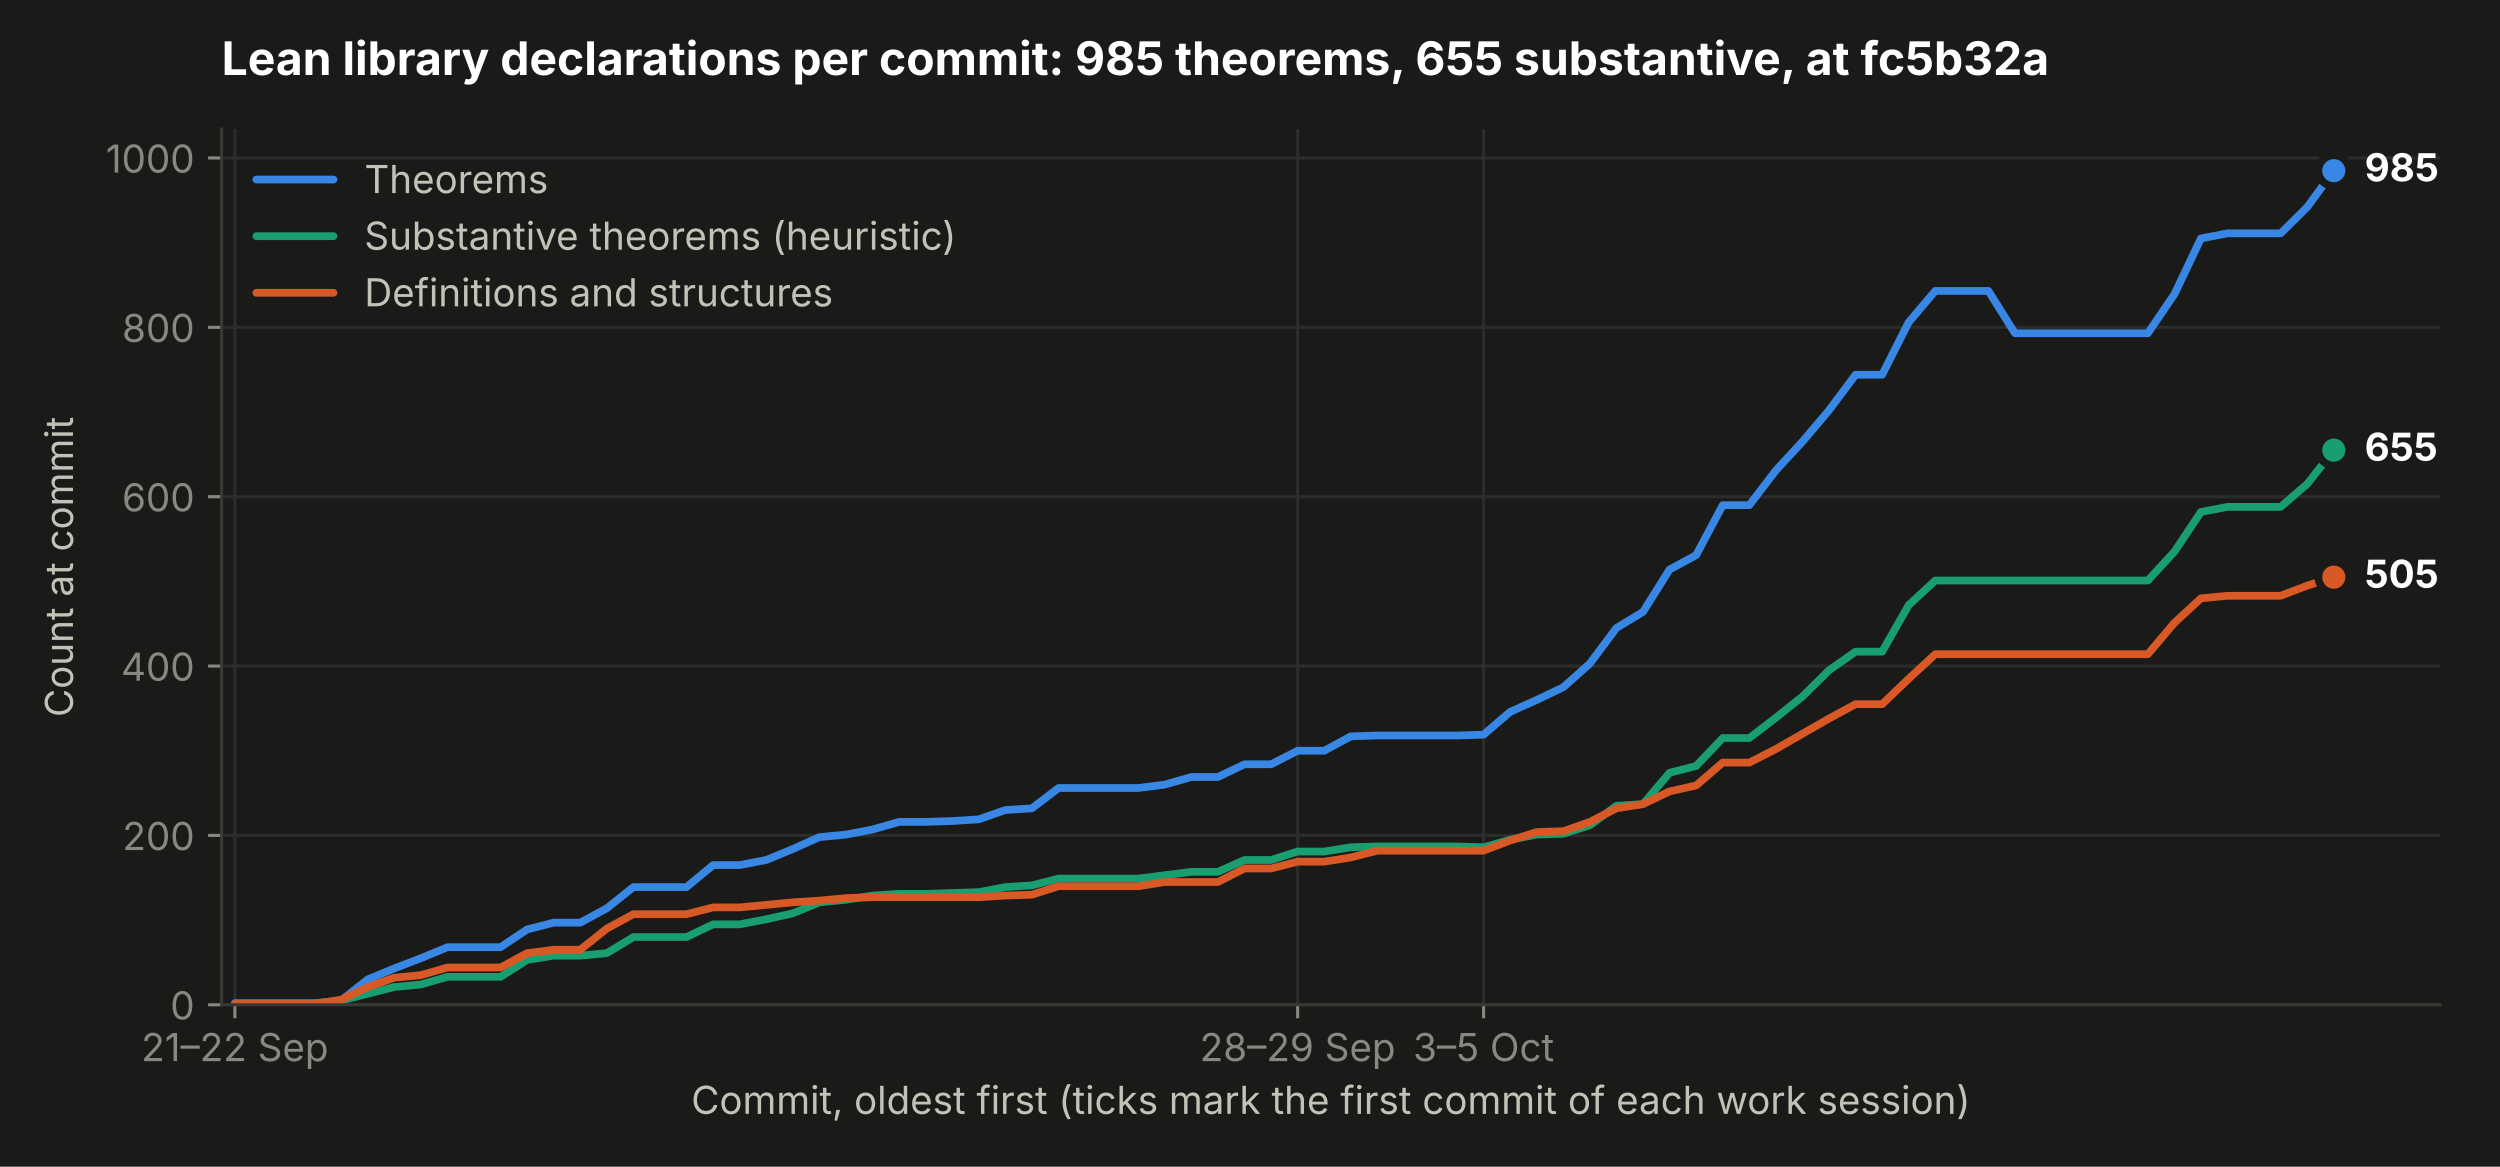
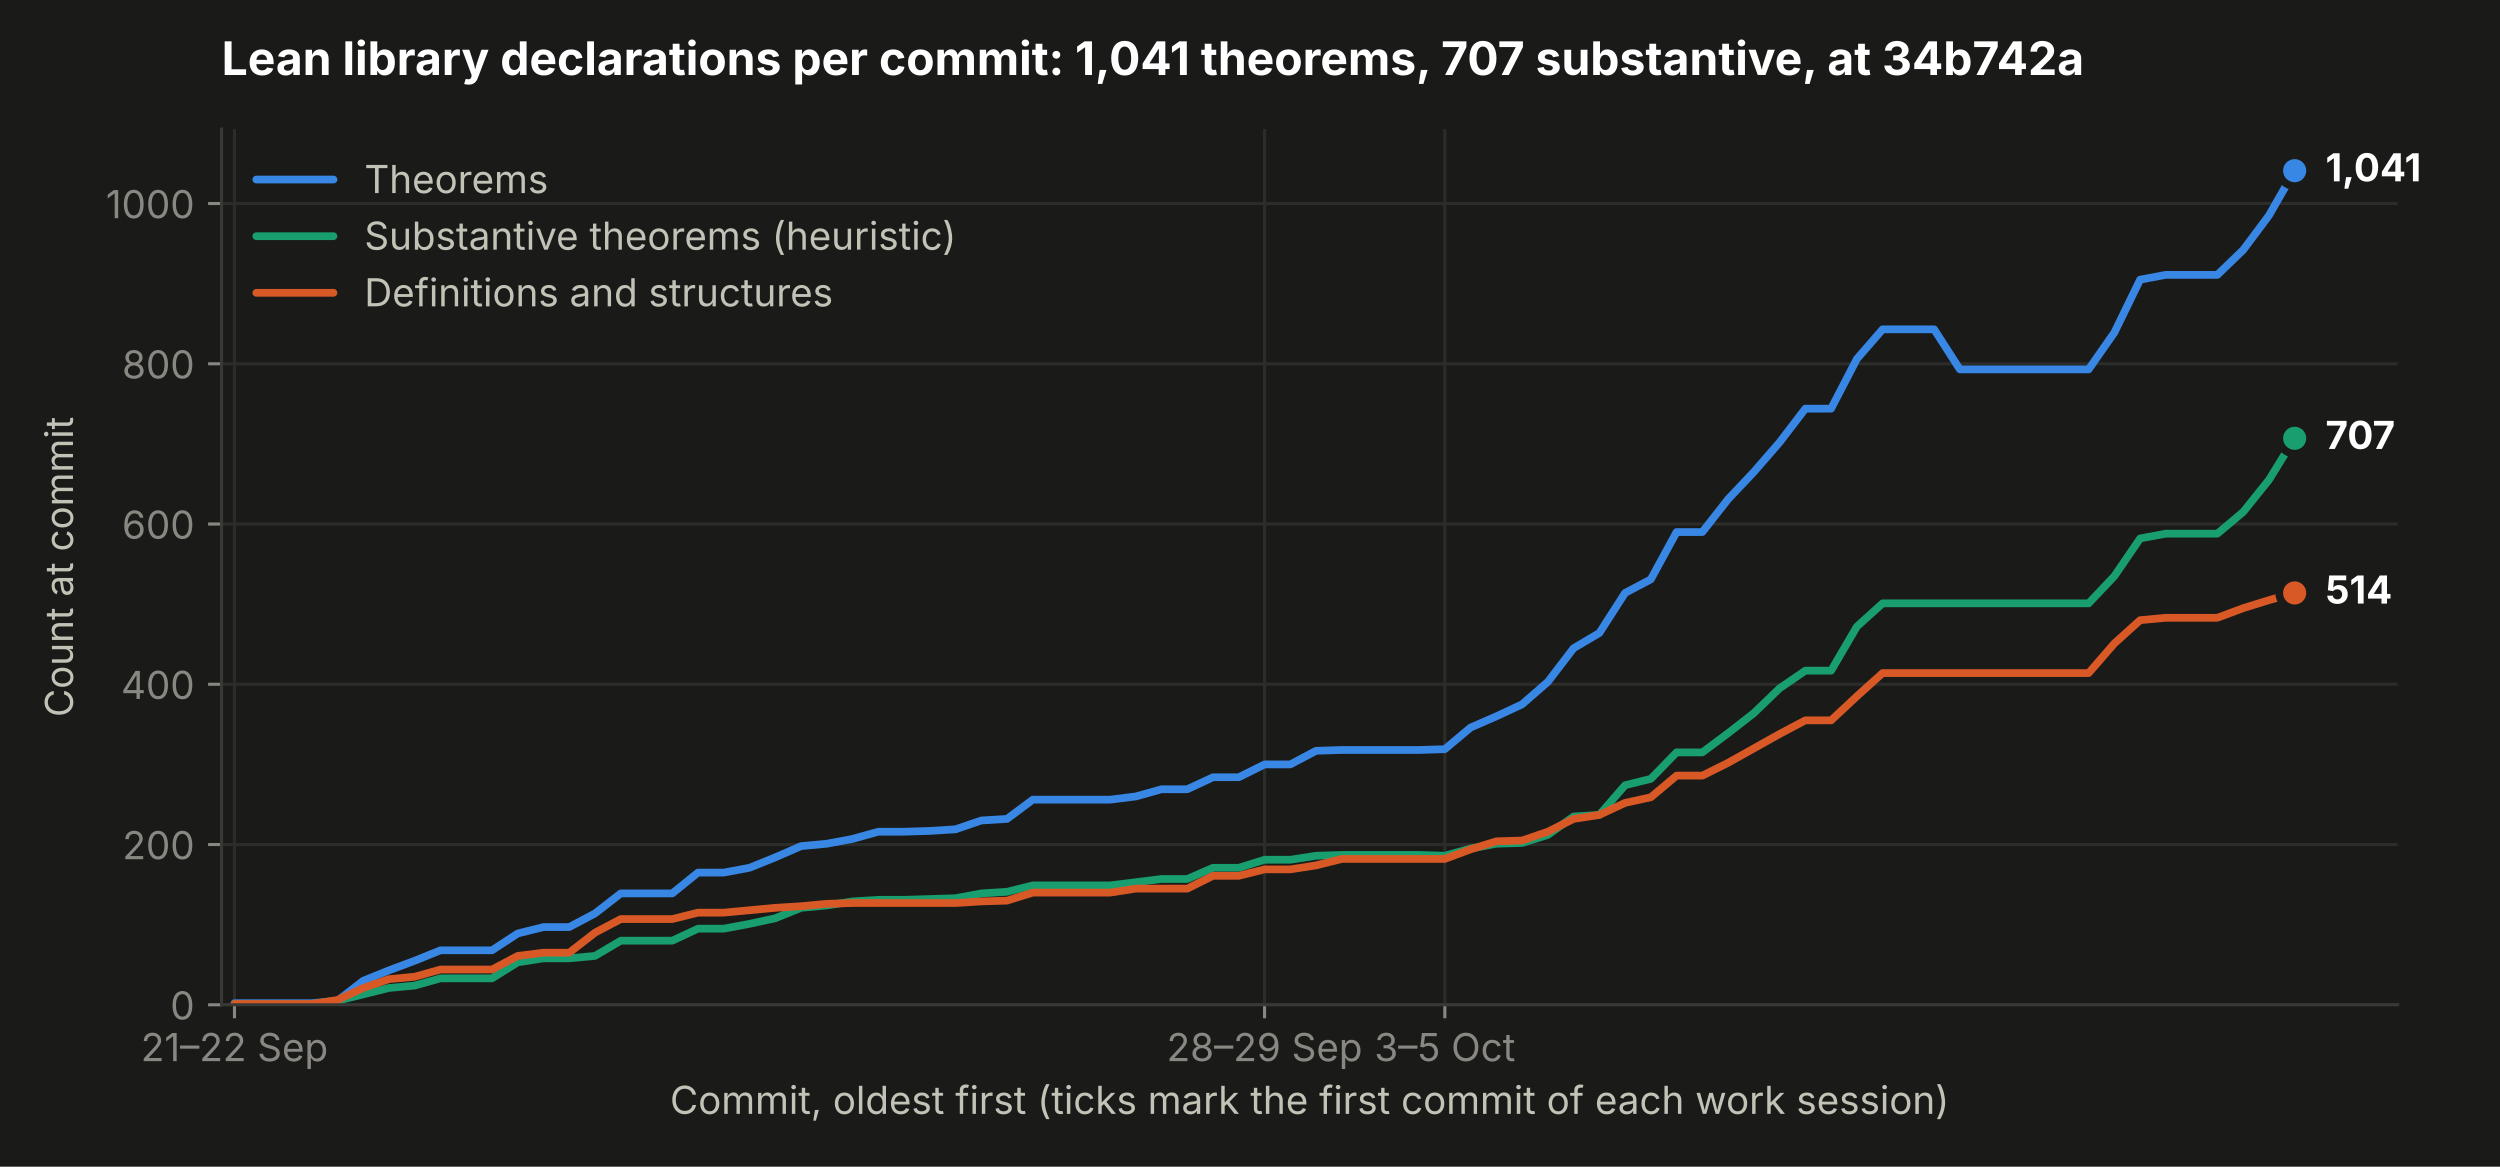
<svg xmlns="http://www.w3.org/2000/svg" xmlns:xlink="http://www.w3.org/1999/xlink" width="648pt" height="302.4pt" viewBox="0 0 648 302.4" version="1.1">
  <defs>
    <style type="text/css">*{stroke-linejoin: round; stroke-linecap: butt}</style>
  </defs>
  <g id="figure_1">
    <g id="patch_1">
      <path d="M 0 302.4 L 648 302.4 L 648 0 L 0 0 z " style="fill: #1a1a19" />
    </g>
    <g id="axes_1">
      <g id="patch_2">
-         <path d="M 57.44 260.44 L 632.467 260.44 L 632.467 33.44 L 57.44 33.44 z " style="fill: #1a1a19" />
+         <path d="M 57.44 260.44 L 621.473 260.44 L 621.473 33.44 L 57.44 33.44 z " style="fill: #1a1a19" />
      </g>
      <g id="matplotlib.axis_1">
        <g id="xtick_1">
          <g id="line2d_1">
-             <path d="M 60.883 260.44 L 60.883 33.44 " clip-path="url(#p49549947aa)" style="fill: none; stroke: #2c2c2a; stroke-width: 0.8; stroke-linecap: square" />
+             <path d="M 60.777 260.44 L 60.777 33.44 " clip-path="url(#p763b50c7d1)" style="fill: none; stroke: #2c2c2a; stroke-width: 0.8; stroke-linecap: square" />
          </g>
          <g id="line2d_2">
            <defs>
              <path id="m02e6627c96" d="M 0 0 L 0 3.5 " style="stroke: #898781; stroke-width: 0.8" />
            </defs>
            <g>
-               <use xlink:href="#m02e6627c96" x="60.883" y="260.44" style="fill: #898781; stroke: #898781; stroke-width: 0.8" />
+               <use xlink:href="#m02e6627c96" x="60.777" y="260.44" style="fill: #898781; stroke: #898781; stroke-width: 0.8" />
            </g>
          </g>
          <g id="text_1">
-             <text style="font-size: 10px; font-family: 'Inter', 'Helvetica Neue', 'Arial', 'DejaVu Sans', sans-serif; text-anchor: middle; fill: #898781" x="60.883" y="275.038" transform="rotate(-0 60.88328 275.0384)">21–22 Sep</text>
+             <text style="font-size: 10px; font-family: 'Inter', 'Helvetica Neue', 'Arial', 'DejaVu Sans', sans-serif; text-anchor: middle; fill: #898781" x="60.777" y="275.038" transform="rotate(-0 60.77747 275.0384)">21–22 Sep</text>
          </g>
        </g>
        <g id="xtick_2">
          <g id="line2d_3">
-             <path d="M 336.346 260.44 L 336.346 33.44 " clip-path="url(#p49549947aa)" style="fill: none; stroke: #2c2c2a; stroke-width: 0.8; stroke-linecap: square" />
+             <path d="M 327.775 260.44 L 327.775 33.44 " clip-path="url(#p763b50c7d1)" style="fill: none; stroke: #2c2c2a; stroke-width: 0.8; stroke-linecap: square" />
          </g>
          <g id="line2d_4">
            <g>
-               <use xlink:href="#m02e6627c96" x="336.346" y="260.44" style="fill: #898781; stroke: #898781; stroke-width: 0.8" />
+               <use xlink:href="#m02e6627c96" x="327.775" y="260.44" style="fill: #898781; stroke: #898781; stroke-width: 0.8" />
            </g>
          </g>
          <g id="text_2">
-             <text style="font-size: 10px; font-family: 'Inter', 'Helvetica Neue', 'Arial', 'DejaVu Sans', sans-serif; text-anchor: middle; fill: #898781" x="336.346" y="275.038" transform="rotate(-0 336.3455 275.0384)">28–29 Sep</text>
+             <text style="font-size: 10px; font-family: 'Inter', 'Helvetica Neue', 'Arial', 'DejaVu Sans', sans-serif; text-anchor: middle; fill: #898781" x="327.775" y="275.038" transform="rotate(-0 327.7752 275.0384)">28–29 Sep</text>
          </g>
        </g>
        <g id="xtick_3">
          <g id="line2d_5">
-             <path d="M 384.551 260.44 L 384.551 33.44 " clip-path="url(#p49549947aa)" style="fill: none; stroke: #2c2c2a; stroke-width: 0.8; stroke-linecap: square" />
+             <path d="M 374.5 260.44 L 374.5 33.44 " clip-path="url(#p763b50c7d1)" style="fill: none; stroke: #2c2c2a; stroke-width: 0.8; stroke-linecap: square" />
          </g>
          <g id="line2d_6">
            <g>
-               <use xlink:href="#m02e6627c96" x="384.551" y="260.44" style="fill: #898781; stroke: #898781; stroke-width: 0.8" />
+               <use xlink:href="#m02e6627c96" x="374.5" y="260.44" style="fill: #898781; stroke: #898781; stroke-width: 0.8" />
            </g>
          </g>
          <g id="text_3">
-             <text style="font-size: 10px; font-family: 'Inter', 'Helvetica Neue', 'Arial', 'DejaVu Sans', sans-serif; text-anchor: middle; fill: #898781" x="384.551" y="275.038" transform="rotate(-0 384.5514 275.0384)">3–5 Oct</text>
+             <text style="font-size: 10px; font-family: 'Inter', 'Helvetica Neue', 'Arial', 'DejaVu Sans', sans-serif; text-anchor: middle; fill: #898781" x="374.5" y="275.038" transform="rotate(-0 374.4998 275.0384)">3–5 Oct</text>
          </g>
        </g>
        <g id="text_4">
-           <text style="font-size: 10px; font-family: 'Inter', 'Helvetica Neue', 'Arial', 'DejaVu Sans', sans-serif; text-anchor: middle; fill: #c3c2b7" x="344.954" y="288.717" transform="rotate(-0 344.9537 288.7166)">Commit, oldest first (ticks mark the first commit of each work session)</text>
+           <text style="font-size: 10px; font-family: 'Inter', 'Helvetica Neue', 'Arial', 'DejaVu Sans', sans-serif; text-anchor: middle; fill: #c3c2b7" x="339.456" y="288.717" transform="rotate(-0 339.4564 288.7166)">Commit, oldest first (ticks mark the first commit of each work session)</text>
        </g>
      </g>
      <g id="matplotlib.axis_2">
        <g id="ytick_1">
          <g id="line2d_7">
-             <path d="M 57.44 260.44 L 632.467 260.44 " clip-path="url(#p49549947aa)" style="fill: none; stroke: #2c2c2a; stroke-width: 0.8; stroke-linecap: square" />
+             <path d="M 57.44 260.44 L 621.473 260.44 " clip-path="url(#p763b50c7d1)" style="fill: none; stroke: #2c2c2a; stroke-width: 0.8; stroke-linecap: square" />
          </g>
          <g id="line2d_8">
            <defs>
              <path id="mba09e6026b" d="M 0 0 L -3.5 0 " style="stroke: #898781; stroke-width: 0.8" />
            </defs>
            <g>
              <use xlink:href="#mba09e6026b" x="57.44" y="260.44" style="fill: #898781; stroke: #898781; stroke-width: 0.8" />
            </g>
          </g>
          <g id="text_5">
            <text style="font-size: 10px; font-family: 'Inter', 'Helvetica Neue', 'Arial', 'DejaVu Sans', sans-serif; text-anchor: end; fill: #898781" x="50.44" y="264.239" transform="rotate(-0 50.44 264.2392)">0</text>
          </g>
        </g>
        <g id="ytick_2">
          <g id="line2d_9">
-             <path d="M 57.44 216.541 L 632.467 216.541 " clip-path="url(#p49549947aa)" style="fill: none; stroke: #2c2c2a; stroke-width: 0.8; stroke-linecap: square" />
+             <path d="M 57.44 218.903 L 621.473 218.903 " clip-path="url(#p763b50c7d1)" style="fill: none; stroke: #2c2c2a; stroke-width: 0.8; stroke-linecap: square" />
          </g>
          <g id="line2d_10">
            <g>
-               <use xlink:href="#mba09e6026b" x="57.44" y="216.541" style="fill: #898781; stroke: #898781; stroke-width: 0.8" />
+               <use xlink:href="#mba09e6026b" x="57.44" y="218.903" style="fill: #898781; stroke: #898781; stroke-width: 0.8" />
            </g>
          </g>
          <g id="text_6">
-             <text style="font-size: 10px; font-family: 'Inter', 'Helvetica Neue', 'Arial', 'DejaVu Sans', sans-serif; text-anchor: end; fill: #898781" x="50.44" y="220.341" transform="rotate(-0 50.44 220.3406)">200</text>
+             <text style="font-size: 10px; font-family: 'Inter', 'Helvetica Neue', 'Arial', 'DejaVu Sans', sans-serif; text-anchor: end; fill: #898781" x="50.44" y="222.702" transform="rotate(-0 50.44 222.7022)">200</text>
          </g>
        </g>
        <g id="ytick_3">
          <g id="line2d_11">
-             <path d="M 57.44 172.643 L 632.467 172.643 " clip-path="url(#p49549947aa)" style="fill: none; stroke: #2c2c2a; stroke-width: 0.8; stroke-linecap: square" />
+             <path d="M 57.44 177.366 L 621.473 177.366 " clip-path="url(#p763b50c7d1)" style="fill: none; stroke: #2c2c2a; stroke-width: 0.8; stroke-linecap: square" />
          </g>
          <g id="line2d_12">
            <g>
-               <use xlink:href="#mba09e6026b" x="57.44" y="172.643" style="fill: #898781; stroke: #898781; stroke-width: 0.8" />
+               <use xlink:href="#mba09e6026b" x="57.44" y="177.366" style="fill: #898781; stroke: #898781; stroke-width: 0.8" />
            </g>
          </g>
          <g id="text_7">
-             <text style="font-size: 10px; font-family: 'Inter', 'Helvetica Neue', 'Arial', 'DejaVu Sans', sans-serif; text-anchor: end; fill: #898781" x="50.44" y="176.442" transform="rotate(-0 50.44 176.4419)">400</text>
+             <text style="font-size: 10px; font-family: 'Inter', 'Helvetica Neue', 'Arial', 'DejaVu Sans', sans-serif; text-anchor: end; fill: #898781" x="50.44" y="181.165" transform="rotate(-0 50.44 181.1651)">400</text>
          </g>
        </g>
        <g id="ytick_4">
          <g id="line2d_13">
-             <path d="M 57.44 128.744 L 632.467 128.744 " clip-path="url(#p49549947aa)" style="fill: none; stroke: #2c2c2a; stroke-width: 0.8; stroke-linecap: square" />
+             <path d="M 57.44 135.829 L 621.473 135.829 " clip-path="url(#p763b50c7d1)" style="fill: none; stroke: #2c2c2a; stroke-width: 0.8; stroke-linecap: square" />
          </g>
          <g id="line2d_14">
            <g>
-               <use xlink:href="#mba09e6026b" x="57.44" y="128.744" style="fill: #898781; stroke: #898781; stroke-width: 0.8" />
+               <use xlink:href="#mba09e6026b" x="57.44" y="135.829" style="fill: #898781; stroke: #898781; stroke-width: 0.8" />
            </g>
          </g>
          <g id="text_8">
-             <text style="font-size: 10px; font-family: 'Inter', 'Helvetica Neue', 'Arial', 'DejaVu Sans', sans-serif; text-anchor: end; fill: #898781" x="50.44" y="132.543" transform="rotate(-0 50.44 132.5432)">600</text>
+             <text style="font-size: 10px; font-family: 'Inter', 'Helvetica Neue', 'Arial', 'DejaVu Sans', sans-serif; text-anchor: end; fill: #898781" x="50.44" y="139.628" transform="rotate(-0 50.44 139.6281)">600</text>
          </g>
        </g>
        <g id="ytick_5">
          <g id="line2d_15">
-             <path d="M 57.44 84.845 L 632.467 84.845 " clip-path="url(#p49549947aa)" style="fill: none; stroke: #2c2c2a; stroke-width: 0.8; stroke-linecap: square" />
+             <path d="M 57.44 94.292 L 621.473 94.292 " clip-path="url(#p763b50c7d1)" style="fill: none; stroke: #2c2c2a; stroke-width: 0.8; stroke-linecap: square" />
          </g>
          <g id="line2d_16">
            <g>
-               <use xlink:href="#mba09e6026b" x="57.44" y="84.845" style="fill: #898781; stroke: #898781; stroke-width: 0.8" />
+               <use xlink:href="#mba09e6026b" x="57.44" y="94.292" style="fill: #898781; stroke: #898781; stroke-width: 0.8" />
            </g>
          </g>
          <g id="text_9">
-             <text style="font-size: 10px; font-family: 'Inter', 'Helvetica Neue', 'Arial', 'DejaVu Sans', sans-serif; text-anchor: end; fill: #898781" x="50.44" y="88.645" transform="rotate(-0 50.44 88.64456)">800</text>
+             <text style="font-size: 10px; font-family: 'Inter', 'Helvetica Neue', 'Arial', 'DejaVu Sans', sans-serif; text-anchor: end; fill: #898781" x="50.44" y="98.091" transform="rotate(-0 50.44 98.091)">800</text>
          </g>
        </g>
        <g id="ytick_6">
          <g id="line2d_17">
-             <path d="M 57.44 40.947 L 632.467 40.947 " clip-path="url(#p49549947aa)" style="fill: none; stroke: #2c2c2a; stroke-width: 0.8; stroke-linecap: square" />
+             <path d="M 57.44 52.755 L 621.473 52.755 " clip-path="url(#p763b50c7d1)" style="fill: none; stroke: #2c2c2a; stroke-width: 0.8; stroke-linecap: square" />
          </g>
          <g id="line2d_18">
            <g>
-               <use xlink:href="#mba09e6026b" x="57.44" y="40.947" style="fill: #898781; stroke: #898781; stroke-width: 0.8" />
+               <use xlink:href="#mba09e6026b" x="57.44" y="52.755" style="fill: #898781; stroke: #898781; stroke-width: 0.8" />
            </g>
          </g>
          <g id="text_10">
-             <text style="font-size: 10px; font-family: 'Inter', 'Helvetica Neue', 'Arial', 'DejaVu Sans', sans-serif; text-anchor: end; fill: #898781" x="50.44" y="44.746" transform="rotate(-0 50.44 44.74589)">1000</text>
+             <text style="font-size: 10px; font-family: 'Inter', 'Helvetica Neue', 'Arial', 'DejaVu Sans', sans-serif; text-anchor: end; fill: #898781" x="50.44" y="56.554" transform="rotate(-0 50.44 56.55395)">1000</text>
          </g>
        </g>
        <g id="text_11">
          <text style="font-size: 10px; font-family: 'Inter', 'Helvetica Neue', 'Arial', 'DejaVu Sans', sans-serif; text-anchor: middle; fill: #c3c2b7" x="18.91" y="146.94" transform="rotate(-90 18.91031 146.94)">Count at commit</text>
        </g>
      </g>
      <g id="line2d_19">
-         <path d="M 60.883 260.001 L 67.77 260.001 L 74.656 260.001 L 81.543 260.001 L 88.43 259.343 L 95.316 253.855 L 102.203 251.002 L 109.089 248.368 L 115.976 245.514 L 122.862 245.514 L 129.749 245.514 L 136.635 240.905 L 143.522 239.149 L 150.409 239.149 L 157.295 235.418 L 164.182 229.93 L 171.068 229.93 L 177.955 229.93 L 184.841 224.224 L 191.728 224.224 L 198.614 222.907 L 205.501 220.053 L 212.388 216.98 L 219.274 216.322 L 226.161 215.005 L 233.047 213.029 L 239.934 213.029 L 246.82 212.81 L 253.707 212.371 L 260.593 209.957 L 267.48 209.518 L 274.367 204.25 L 281.253 204.25 L 288.14 204.25 L 295.026 204.25 L 301.913 203.372 L 308.799 201.396 L 315.686 201.396 L 322.572 198.104 L 329.459 198.104 L 336.346 194.592 L 343.232 194.592 L 350.119 190.861 L 357.005 190.641 L 363.892 190.641 L 370.778 190.641 L 377.665 190.641 L 384.551 190.422 L 391.438 184.495 L 398.325 181.422 L 405.211 178.13 L 412.098 171.984 L 418.984 162.765 L 425.871 158.595 L 432.757 147.62 L 439.644 143.889 L 446.53 130.939 L 453.417 130.939 L 460.304 121.94 L 467.19 114.477 L 474.077 106.356 L 480.963 97.137 L 487.85 97.137 L 494.736 83.528 L 501.623 75.407 L 508.509 75.407 L 515.396 75.407 L 522.283 86.382 L 529.169 86.382 L 536.056 86.382 L 542.942 86.382 L 549.829 86.382 L 556.715 86.382 L 563.602 76.285 L 570.488 61.799 L 577.375 60.482 L 584.262 60.482 L 591.148 60.482 L 598.035 53.677 L 604.921 44.239 " clip-path="url(#p49549947aa)" style="fill: none; stroke: #3987e5; stroke-width: 2; stroke-linecap: round" />
+         <path d="M 60.777 260.025 L 67.452 260.025 L 74.127 260.025 L 80.802 260.025 L 87.477 259.402 L 94.152 254.209 L 100.827 251.51 L 107.502 249.017 L 114.177 246.317 L 120.852 246.317 L 127.527 246.317 L 134.202 241.956 L 140.877 240.295 L 147.552 240.295 L 154.227 236.764 L 160.902 231.572 L 167.577 231.572 L 174.252 231.572 L 180.926 226.172 L 187.601 226.172 L 194.276 224.926 L 200.951 222.226 L 207.626 219.318 L 214.301 218.695 L 220.976 217.449 L 227.651 215.58 L 234.326 215.58 L 241.001 215.372 L 247.676 214.957 L 254.351 212.672 L 261.026 212.257 L 267.701 207.273 L 274.376 207.273 L 281.051 207.273 L 287.726 207.273 L 294.401 206.442 L 301.075 204.573 L 307.75 204.573 L 314.425 201.457 L 321.1 201.457 L 327.775 198.134 L 334.45 198.134 L 341.125 194.604 L 347.8 194.396 L 354.475 194.396 L 361.15 194.396 L 367.825 194.396 L 374.5 194.188 L 381.175 188.581 L 387.85 185.673 L 394.525 182.558 L 401.2 176.743 L 407.875 168.02 L 414.55 164.074 L 421.224 153.69 L 427.899 150.159 L 434.574 137.906 L 441.249 137.906 L 447.924 129.391 L 454.599 122.329 L 461.274 114.645 L 467.949 105.922 L 474.624 105.922 L 481.299 93.046 L 487.974 85.361 L 494.649 85.361 L 501.324 85.361 L 507.999 95.746 L 514.674 95.746 L 521.349 95.746 L 528.024 95.746 L 534.699 95.746 L 541.373 95.746 L 548.048 86.192 L 554.723 72.485 L 561.398 71.239 L 568.073 71.239 L 574.748 71.239 L 581.423 64.8 L 588.098 55.87 L 594.773 44.24 " clip-path="url(#p763b50c7d1)" style="fill: none; stroke: #3987e5; stroke-width: 2; stroke-linecap: round" />
      </g>
      <g id="line2d_20">
        <defs>
          <path id="mac1dc9c99d" d="M 0 4 C 1.061 4 2.078 3.579 2.828 2.828 C 3.579 2.078 4 1.061 4 0 C 4 -1.061 3.579 -2.078 2.828 -2.828 C 2.078 -3.579 1.061 -4 0 -4 C -1.061 -4 -2.078 -3.579 -2.828 -2.828 C -3.579 -2.078 -4 -1.061 -4 0 C -4 1.061 -3.579 2.078 -2.828 2.828 C -2.078 3.579 -1.061 4 0 4 z " style="stroke: #1a1a19; stroke-width: 2" />
        </defs>
-         <g clip-path="url(#p49549947aa)">
-           <use xlink:href="#mac1dc9c99d" x="604.921" y="44.239" style="fill: #3987e5; stroke: #1a1a19; stroke-width: 2" />
+         <g clip-path="url(#p763b50c7d1)">
+           <use xlink:href="#mac1dc9c99d" x="594.773" y="44.24" style="fill: #3987e5; stroke: #1a1a19; stroke-width: 2" />
        </g>
      </g>
      <g id="line2d_21">
-         <path d="M 60.883 260.221 L 67.77 260.221 L 74.656 260.221 L 81.543 260.221 L 88.43 259.343 L 95.316 257.587 L 102.203 255.831 L 109.089 255.172 L 115.976 253.197 L 122.862 253.197 L 129.749 253.197 L 136.635 248.807 L 143.522 247.709 L 150.409 247.709 L 157.295 247.051 L 164.182 242.881 L 171.068 242.881 L 177.955 242.881 L 184.841 239.588 L 191.728 239.588 L 198.614 238.271 L 205.501 236.735 L 212.388 233.881 L 219.274 233.223 L 226.161 232.125 L 233.047 231.686 L 239.934 231.686 L 246.82 231.467 L 253.707 231.247 L 260.593 229.93 L 267.48 229.491 L 274.367 227.735 L 281.253 227.735 L 288.14 227.735 L 295.026 227.735 L 301.913 226.858 L 308.799 225.98 L 315.686 225.98 L 322.572 222.907 L 329.459 222.907 L 336.346 220.712 L 343.232 220.712 L 350.119 219.614 L 357.005 219.395 L 363.892 219.395 L 370.778 219.395 L 377.665 219.395 L 384.551 219.614 L 391.438 217.639 L 398.325 216.322 L 405.211 216.102 L 412.098 213.907 L 418.984 208.859 L 425.871 208.42 L 432.757 200.299 L 439.644 198.543 L 446.53 191.3 L 453.417 191.3 L 460.304 186.032 L 467.19 180.544 L 474.077 173.74 L 480.963 168.911 L 487.85 168.911 L 494.736 156.839 L 501.623 150.474 L 508.509 150.474 L 515.396 150.474 L 522.283 150.474 L 529.169 150.474 L 536.056 150.474 L 542.942 150.474 L 549.829 150.474 L 556.715 150.474 L 563.602 143.011 L 570.488 132.695 L 577.375 131.378 L 584.262 131.378 L 591.148 131.378 L 598.035 125.452 L 604.921 116.672 " clip-path="url(#p49549947aa)" style="fill: none; stroke: #199e70; stroke-width: 2; stroke-linecap: round" />
+         <path d="M 60.777 260.232 L 67.452 260.232 L 74.127 260.232 L 80.802 260.232 L 87.477 259.402 L 94.152 257.74 L 100.827 256.079 L 107.502 255.456 L 114.177 253.586 L 120.852 253.586 L 127.527 253.586 L 134.202 249.433 L 140.877 248.394 L 147.552 248.394 L 154.227 247.771 L 160.902 243.825 L 167.577 243.825 L 174.252 243.825 L 180.926 240.71 L 187.601 240.71 L 194.276 239.464 L 200.951 238.01 L 207.626 235.31 L 214.301 234.687 L 220.976 233.649 L 227.651 233.233 L 234.326 233.233 L 241.001 233.026 L 247.676 232.818 L 254.351 231.572 L 261.026 231.156 L 267.701 229.495 L 274.376 229.495 L 281.051 229.495 L 287.726 229.495 L 294.401 228.664 L 301.075 227.833 L 307.75 227.833 L 314.425 224.926 L 321.1 224.926 L 327.775 222.849 L 334.45 222.849 L 341.125 221.811 L 347.8 221.603 L 354.475 221.603 L 361.15 221.603 L 367.825 221.603 L 374.5 221.811 L 381.175 219.941 L 387.85 218.695 L 394.525 218.488 L 401.2 216.411 L 407.875 211.634 L 414.55 211.219 L 421.224 203.534 L 427.899 201.873 L 434.574 195.019 L 441.249 195.019 L 447.924 190.035 L 454.599 184.843 L 461.274 178.404 L 467.949 173.835 L 474.624 173.835 L 481.299 162.413 L 487.974 156.39 L 494.649 156.39 L 501.324 156.39 L 507.999 156.39 L 514.674 156.39 L 521.349 156.39 L 528.024 156.39 L 534.699 156.39 L 541.373 156.39 L 548.048 149.328 L 554.723 139.567 L 561.398 138.321 L 568.073 138.321 L 574.748 138.321 L 581.423 132.714 L 588.098 124.406 L 594.773 113.607 " clip-path="url(#p763b50c7d1)" style="fill: none; stroke: #199e70; stroke-width: 2; stroke-linecap: round" />
      </g>
      <g id="line2d_22">
        <defs>
          <path id="m722327b75b" d="M 0 4 C 1.061 4 2.078 3.579 2.828 2.828 C 3.579 2.078 4 1.061 4 0 C 4 -1.061 3.579 -2.078 2.828 -2.828 C 2.078 -3.579 1.061 -4 0 -4 C -1.061 -4 -2.078 -3.579 -2.828 -2.828 C -3.579 -2.078 -4 -1.061 -4 0 C -4 1.061 -3.579 2.078 -2.828 2.828 C -2.078 3.579 -1.061 4 0 4 z " style="stroke: #1a1a19; stroke-width: 2" />
        </defs>
-         <g clip-path="url(#p49549947aa)">
-           <use xlink:href="#m722327b75b" x="604.921" y="116.672" style="fill: #199e70; stroke: #1a1a19; stroke-width: 2" />
+         <g clip-path="url(#p763b50c7d1)">
+           <use xlink:href="#m722327b75b" x="594.773" y="113.607" style="fill: #199e70; stroke: #1a1a19; stroke-width: 2" />
        </g>
      </g>
      <g id="line2d_23">
-         <path d="M 60.883 260.221 L 67.77 260.221 L 74.656 260.221 L 81.543 260.221 L 88.43 259.123 L 95.316 255.831 L 102.203 253.416 L 109.089 252.758 L 115.976 250.782 L 122.862 250.782 L 129.749 250.782 L 136.635 247.051 L 143.522 246.173 L 150.409 246.173 L 157.295 240.686 L 164.182 236.954 L 171.068 236.954 L 177.955 236.954 L 184.841 235.198 L 191.728 235.198 L 198.614 234.54 L 205.501 233.881 L 212.388 233.442 L 219.274 232.784 L 226.161 232.564 L 233.047 232.564 L 239.934 232.564 L 246.82 232.564 L 253.707 232.564 L 260.593 232.125 L 267.48 231.906 L 274.367 229.711 L 281.253 229.711 L 288.14 229.711 L 295.026 229.711 L 301.913 228.613 L 308.799 228.613 L 315.686 228.613 L 322.572 225.102 L 329.459 225.102 L 336.346 223.346 L 343.232 223.346 L 350.119 222.248 L 357.005 220.492 L 363.892 220.492 L 370.778 220.492 L 377.665 220.492 L 384.551 220.492 L 391.438 217.858 L 398.325 215.663 L 405.211 215.444 L 412.098 213.029 L 418.984 209.518 L 425.871 208.42 L 432.757 205.128 L 439.644 203.591 L 446.53 197.665 L 453.417 197.665 L 460.304 194.153 L 467.19 190.202 L 474.077 186.251 L 480.963 182.52 L 487.85 182.52 L 494.736 175.935 L 501.623 169.57 L 508.509 169.57 L 515.396 169.57 L 522.283 169.57 L 529.169 169.57 L 536.056 169.57 L 542.942 169.57 L 549.829 169.57 L 556.715 169.57 L 563.602 161.449 L 570.488 155.083 L 577.375 154.425 L 584.262 154.425 L 591.148 154.425 L 598.035 151.791 L 604.921 149.596 " clip-path="url(#p49549947aa)" style="fill: none; stroke: #d95926; stroke-width: 2; stroke-linecap: round" />
+         <path d="M 60.777 260.232 L 67.452 260.232 L 74.127 260.232 L 80.802 260.232 L 87.477 259.194 L 94.152 256.079 L 100.827 253.794 L 107.502 253.171 L 114.177 251.302 L 120.852 251.302 L 127.527 251.302 L 134.202 247.771 L 140.877 246.94 L 147.552 246.94 L 154.227 241.748 L 160.902 238.218 L 167.577 238.218 L 174.252 238.218 L 180.926 236.556 L 187.601 236.556 L 194.276 235.933 L 200.951 235.31 L 207.626 234.895 L 214.301 234.272 L 220.976 234.064 L 227.651 234.064 L 234.326 234.064 L 241.001 234.064 L 247.676 234.064 L 254.351 233.649 L 261.026 233.441 L 267.701 231.364 L 274.376 231.364 L 281.051 231.364 L 287.726 231.364 L 294.401 230.326 L 301.075 230.326 L 307.75 230.326 L 314.425 227.003 L 321.1 227.003 L 327.775 225.341 L 334.45 225.341 L 341.125 224.303 L 347.8 222.641 L 354.475 222.641 L 361.15 222.641 L 367.825 222.641 L 374.5 222.641 L 381.175 220.149 L 387.85 218.072 L 394.525 217.865 L 401.2 215.58 L 407.875 212.257 L 414.55 211.219 L 421.224 208.103 L 427.899 206.65 L 434.574 201.042 L 441.249 201.042 L 447.924 197.719 L 454.599 193.981 L 461.274 190.242 L 467.949 186.712 L 474.624 186.712 L 481.299 180.481 L 487.974 174.458 L 494.649 174.458 L 501.324 174.458 L 507.999 174.458 L 514.674 174.458 L 521.349 174.458 L 528.024 174.458 L 534.699 174.458 L 541.373 174.458 L 548.048 166.774 L 554.723 160.751 L 561.398 160.128 L 568.073 160.128 L 574.748 160.128 L 581.423 157.636 L 588.098 155.559 L 594.773 153.69 " clip-path="url(#p763b50c7d1)" style="fill: none; stroke: #d95926; stroke-width: 2; stroke-linecap: round" />
      </g>
      <g id="line2d_24">
        <defs>
          <path id="mbab71778b5" d="M 0 4 C 1.061 4 2.078 3.579 2.828 2.828 C 3.579 2.078 4 1.061 4 0 C 4 -1.061 3.579 -2.078 2.828 -2.828 C 2.078 -3.579 1.061 -4 0 -4 C -1.061 -4 -2.078 -3.579 -2.828 -2.828 C -3.579 -2.078 -4 -1.061 -4 0 C -4 1.061 -3.579 2.078 -2.828 2.828 C -2.078 3.579 -1.061 4 0 4 z " style="stroke: #1a1a19; stroke-width: 2" />
        </defs>
-         <g clip-path="url(#p49549947aa)">
-           <use xlink:href="#mbab71778b5" x="604.921" y="149.596" style="fill: #d95926; stroke: #1a1a19; stroke-width: 2" />
+         <g clip-path="url(#p763b50c7d1)">
+           <use xlink:href="#mbab71778b5" x="594.773" y="153.69" style="fill: #d95926; stroke: #1a1a19; stroke-width: 2" />
        </g>
      </g>
      <g id="patch_3">
        <path d="M 57.44 260.44 L 57.44 33.44 " style="fill: none; stroke: #383835; stroke-width: 0.8; stroke-linejoin: miter; stroke-linecap: square" />
      </g>
      <g id="patch_4">
-         <path d="M 57.44 260.44 L 632.467 260.44 " style="fill: none; stroke: #383835; stroke-width: 0.8; stroke-linejoin: miter; stroke-linecap: square" />
+         <path d="M 57.44 260.44 L 621.473 260.44 " style="fill: none; stroke: #383835; stroke-width: 0.8; stroke-linejoin: miter; stroke-linecap: square" />
      </g>
      <g id="text_12">
-         <text style="font-weight: 700; font-size: 10px; font-family: 'Inter', 'Helvetica Neue', 'Arial', 'DejaVu Sans', sans-serif; text-anchor: start; fill: #ffffff" x="612.921" y="46.998" transform="rotate(-0 612.9213 46.99845)">985</text>
+         <text style="font-weight: 700; font-size: 10px; font-family: 'Inter', 'Helvetica Neue', 'Arial', 'DejaVu Sans', sans-serif; text-anchor: start; fill: #ffffff" x="602.773" y="46.999" transform="rotate(-0 602.773 46.99901)">1,041</text>
      </g>
      <g id="text_13">
-         <text style="font-weight: 700; font-size: 10px; font-family: 'Inter', 'Helvetica Neue', 'Arial', 'DejaVu Sans', sans-serif; text-anchor: start; fill: #ffffff" x="612.921" y="119.431" transform="rotate(-0 612.9213 119.4312)">655</text>
+         <text style="font-weight: 700; font-size: 10px; font-family: 'Inter', 'Helvetica Neue', 'Arial', 'DejaVu Sans', sans-serif; text-anchor: start; fill: #ffffff" x="602.773" y="116.366" transform="rotate(-0 602.773 116.3659)">707</text>
      </g>
      <g id="text_14">
-         <text style="font-weight: 700; font-size: 10px; font-family: 'Inter', 'Helvetica Neue', 'Arial', 'DejaVu Sans', sans-serif; text-anchor: start; fill: #ffffff" x="612.921" y="152.355" transform="rotate(-0 612.9213 152.3552)">505</text>
+         <text style="font-weight: 700; font-size: 10px; font-family: 'Inter', 'Helvetica Neue', 'Arial', 'DejaVu Sans', sans-serif; text-anchor: start; fill: #ffffff" x="602.773" y="156.449" transform="rotate(-0 602.773 156.4491)">514</text>
      </g>
      <g id="text_15">
-         <text style="font-weight: 700; font-size: 12px; font-family: 'Inter', 'Helvetica Neue', 'Arial', 'DejaVu Sans', sans-serif; text-anchor: start; fill: #ffffff" x="57.44" y="19.44" transform="rotate(-0 57.44 19.44)">Lean library declarations per commit: 985 theorems, 655 substantive, at fc5b32a</text>
+         <text style="font-weight: 700; font-size: 12px; font-family: 'Inter', 'Helvetica Neue', 'Arial', 'DejaVu Sans', sans-serif; text-anchor: start; fill: #ffffff" x="57.44" y="19.44" transform="rotate(-0 57.44 19.44)">Lean library declarations per commit: 1,041 theorems, 707 substantive, at 34b742a</text>
      </g>
      <g id="legend_1">
        <g id="line2d_25">
          <path d="M 66.44 46.538 L 76.44 46.538 L 86.44 46.538 " style="fill: none; stroke: #3987e5; stroke-width: 2; stroke-linecap: round" />
        </g>
        <g id="text_16">
          <text style="font-size: 10px; font-family: 'Inter', 'Helvetica Neue', 'Arial', 'DejaVu Sans', sans-serif; text-anchor: start; fill: #c3c2b7" x="94.44" y="50.038" transform="rotate(-0 94.44 50.03844)">Theorems</text>
        </g>
        <g id="line2d_26">
          <path d="M 66.44 61.217 L 76.44 61.217 L 86.44 61.217 " style="fill: none; stroke: #199e70; stroke-width: 2; stroke-linecap: round" />
        </g>
        <g id="text_17">
          <text style="font-size: 10px; font-family: 'Inter', 'Helvetica Neue', 'Arial', 'DejaVu Sans', sans-serif; text-anchor: start; fill: #c3c2b7" x="94.44" y="64.717" transform="rotate(-0 94.44 64.71656)">Substantive theorems (heuristic)</text>
        </g>
        <g id="line2d_27">
          <path d="M 66.44 75.895 L 76.44 75.895 L 86.44 75.895 " style="fill: none; stroke: #d95926; stroke-width: 2; stroke-linecap: round" />
        </g>
        <g id="text_18">
          <text style="font-size: 10px; font-family: 'Inter', 'Helvetica Neue', 'Arial', 'DejaVu Sans', sans-serif; text-anchor: start; fill: #c3c2b7" x="94.44" y="79.395" transform="rotate(-0 94.44 79.39469)">Definitions and structures</text>
        </g>
      </g>
    </g>
  </g>
  <defs>
-     <clipPath id="p49549947aa">
-       <rect x="57.44" y="33.44" width="575.027" height="227" />
+     <clipPath id="p763b50c7d1">
+       <rect x="57.44" y="33.44" width="564.033" height="227" />
    </clipPath>
  </defs>
</svg>
